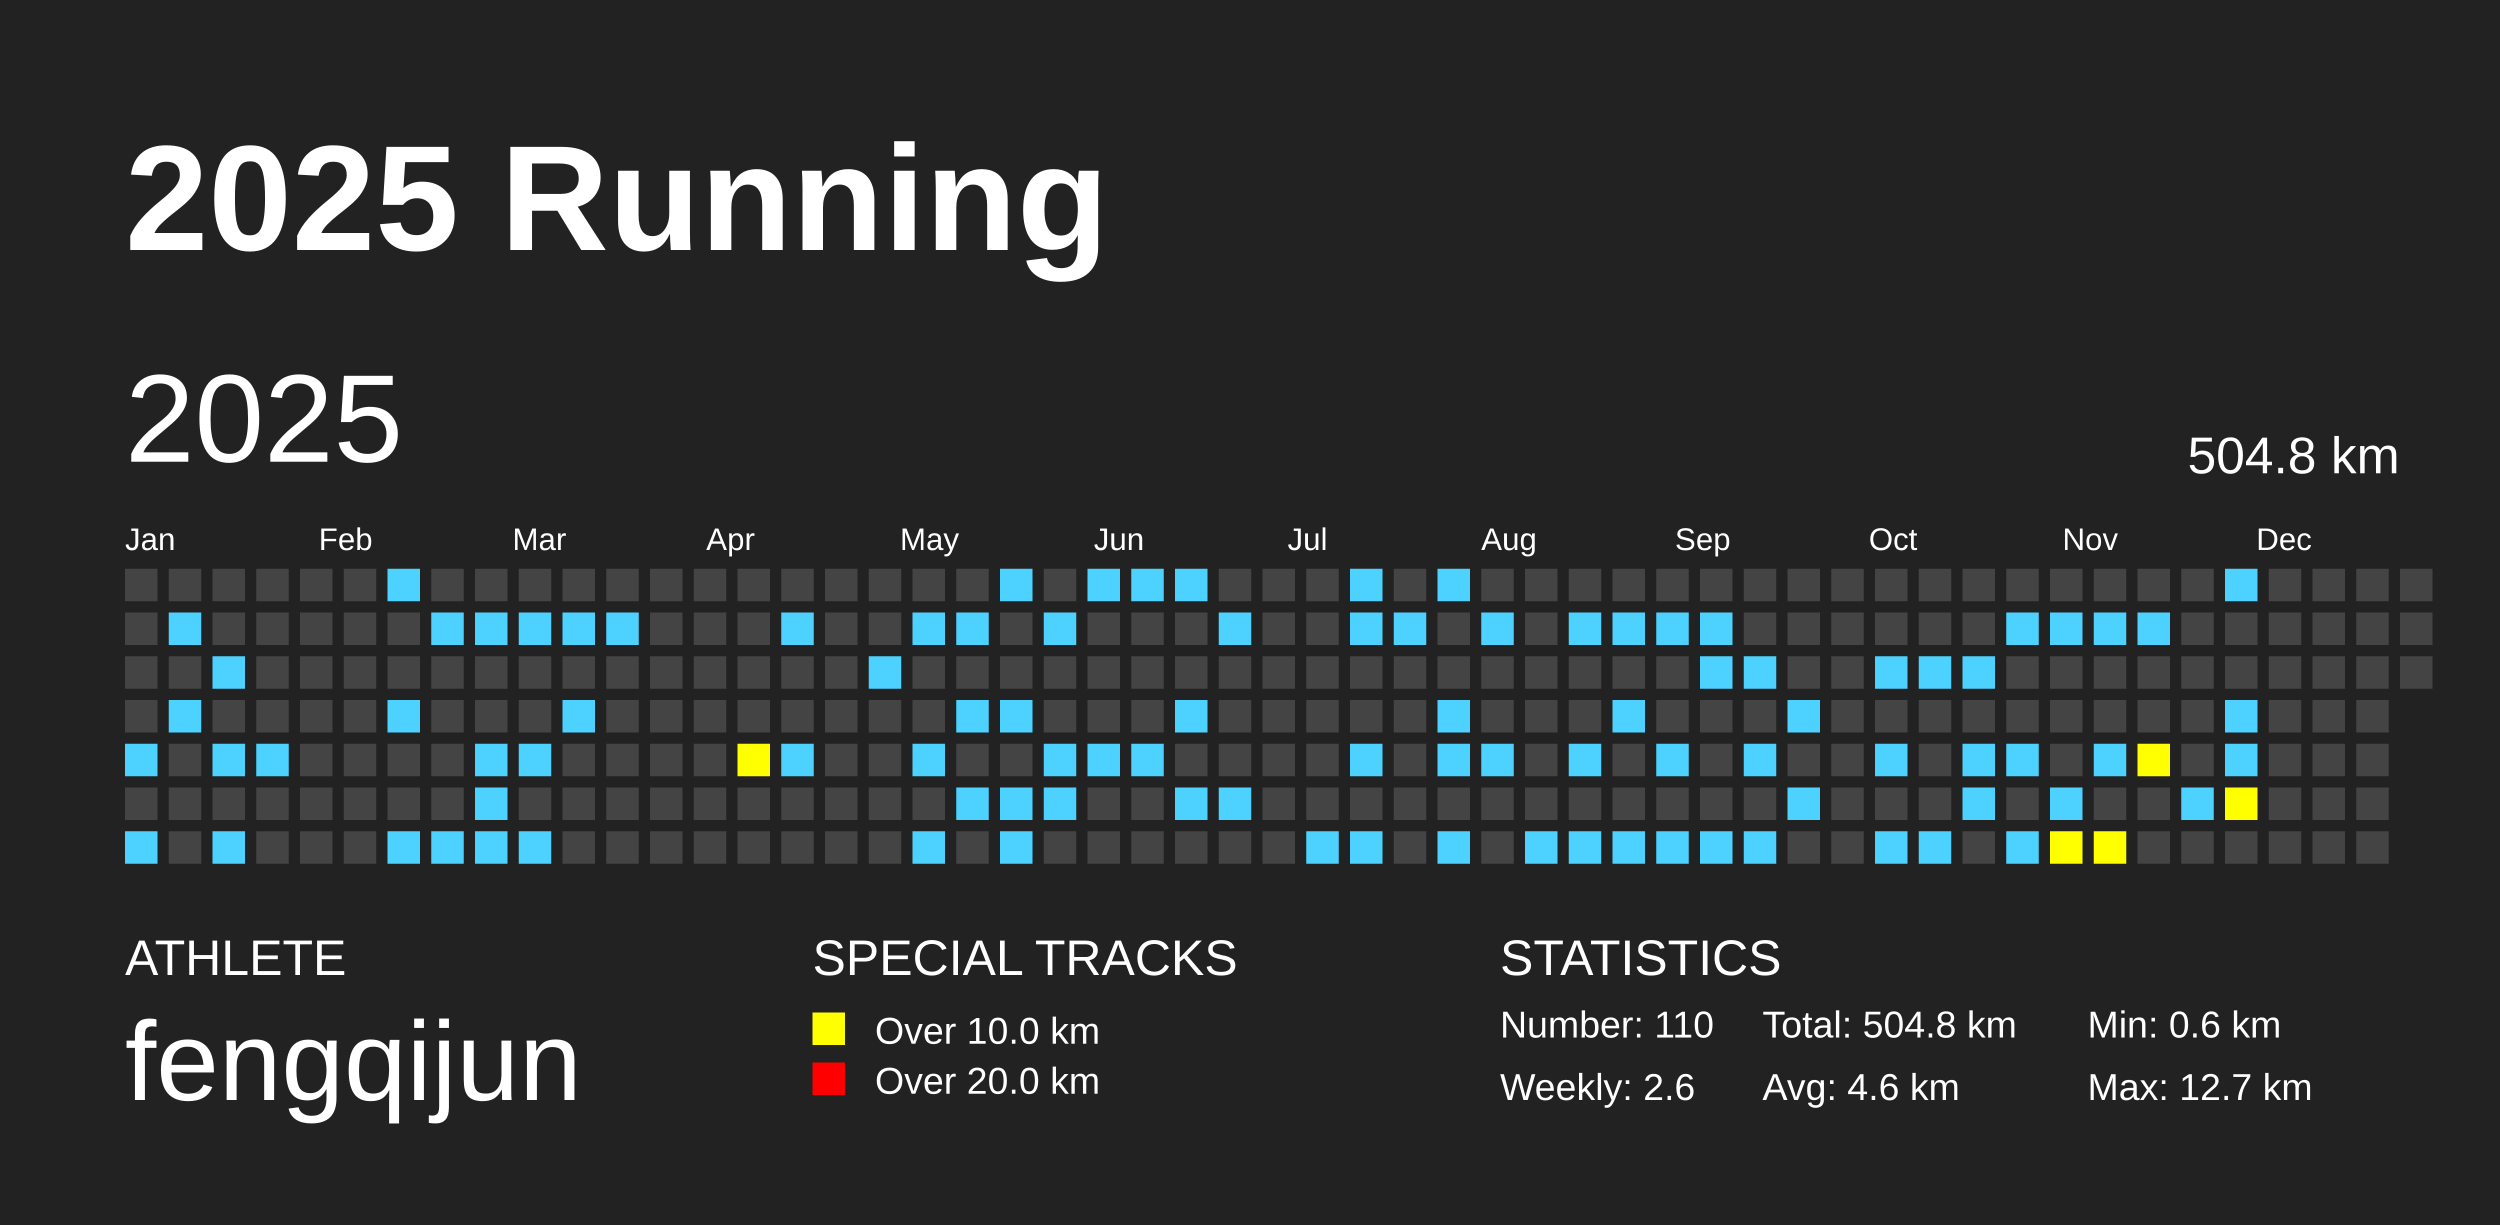
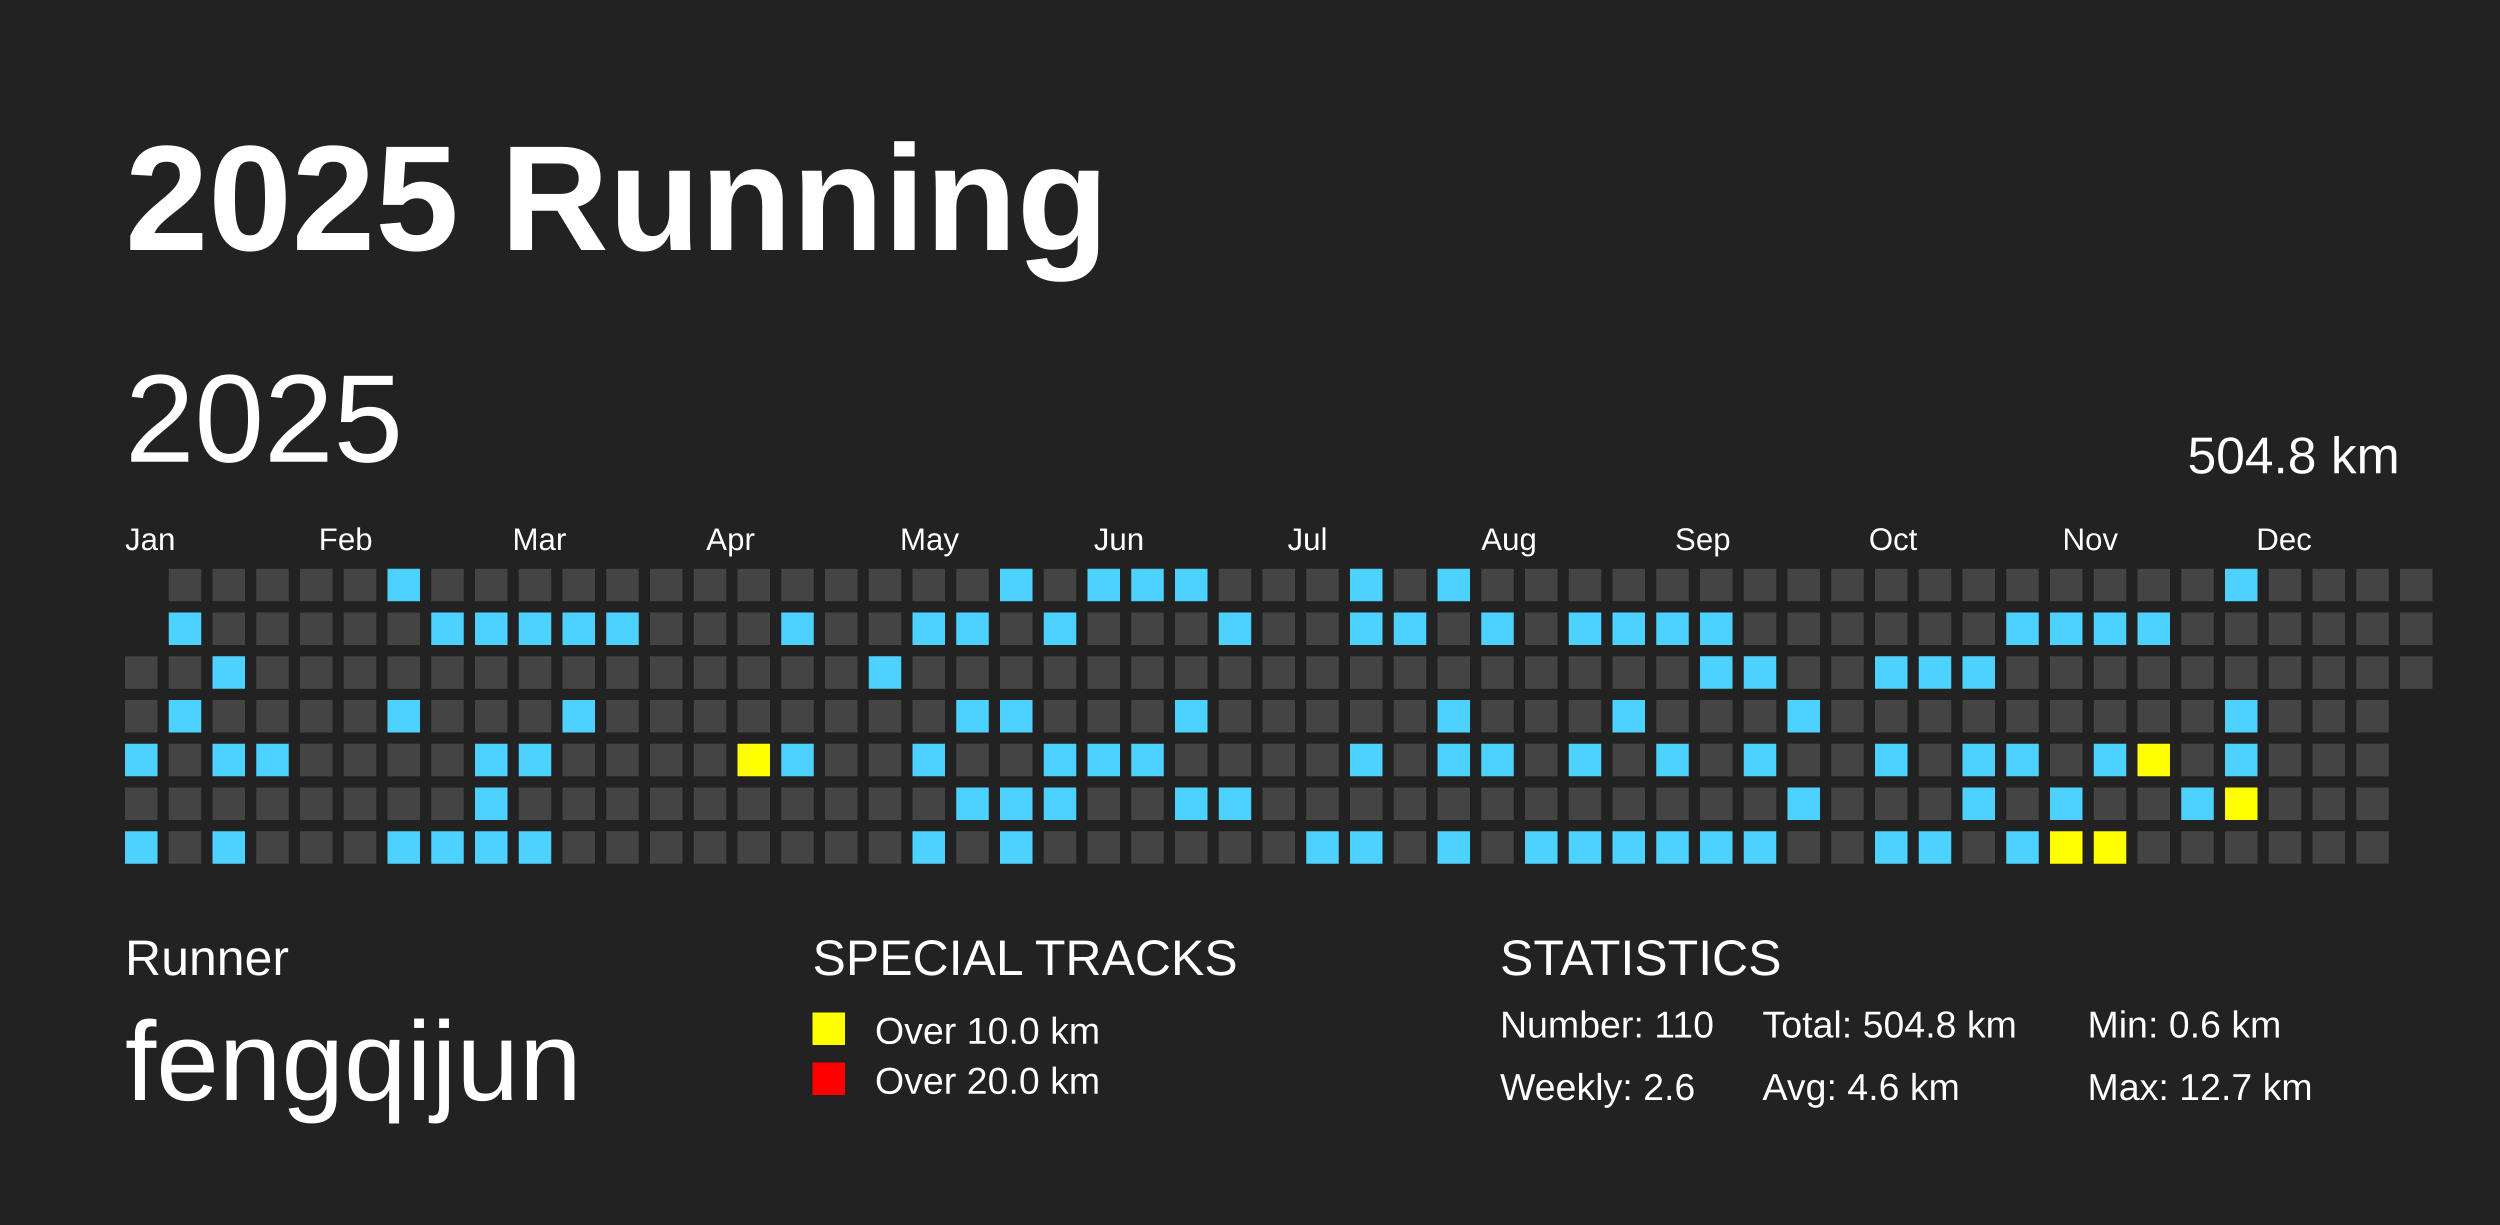
<svg xmlns="http://www.w3.org/2000/svg" baseProfile="full" height="98mm" version="1.1" viewBox="0,0,200,98" width="200mm">
  <defs />
  <rect fill="#222222" height="98" width="200" x="0" y="0" />
  <text fill="#FFFFFF" style="font-size:12px; font-family:Arial; font-weight:bold;" x="10" y="20">2025 Running</text>
-   <text fill="#FFFFFF" style="font-size:4px; font-family:Arial" x="10" y="78">ATHLETE</text>
+   <text fill="#FFFFFF" style="font-size:4px; font-family:Arial" x="10" y="78">Runner</text>
  <text fill="#FFFFFF" style="font-size:9px; font-family:Arial" x="10" y="88">fengqijun</text>
  <text fill="#FFFFFF" style="font-size:4px; font-family:Arial" x="65" y="78">SPECIAL TRACKS</text>
  <rect fill="yellow" height="2.6" width="2.6" x="65" y="81" />
  <text fill="#FFFFFF" style="font-size:3px; font-family:Arial" x="70" y="83.5">Over 10.0 km</text>
  <rect fill="red" height="2.6" width="2.6" x="65" y="85" />
  <text fill="#FFFFFF" style="font-size:3px; font-family:Arial" x="70" y="87.5">Over 20.0 km</text>
  <text fill="#FFFFFF" style="font-size:4px; font-family:Arial" x="120" y="78">STATISTICS</text>
  <text fill="#FFFFFF" style="font-size:3px; font-family:Arial" x="120" y="83">Number: 110</text>
  <text fill="#FFFFFF" style="font-size:3px; font-family:Arial" x="120" y="88">Weekly: 2.6</text>
  <text fill="#FFFFFF" style="font-size:3px; font-family:Arial" x="141" y="83">Total: 504.8 km</text>
  <text fill="#FFFFFF" style="font-size:3px; font-family:Arial" x="141" y="88">Avg: 4.6 km</text>
  <text fill="#FFFFFF" style="font-size:3px; font-family:Arial" x="167" y="83">Min: 0.6 km</text>
  <text fill="#FFFFFF" style="font-size:3px; font-family:Arial" x="167" y="88">Max: 12.7 km</text>
  <text dominant-baseline="hanging" fill="#FFFFFF" style="font-size:10.0px; font-family:Arial;" x="10" y="30">2025</text>
  <text dominant-baseline="hanging" fill="#FFFFFF" style="font-size:4.125px; font-family:Arial;" x="175" y="35">504.8 km</text>
  <text fill="#FFFFFF" style="font-size:2.5px; font-family:Arial" x="10.0" y="44">Jan</text>
  <text fill="#FFFFFF" style="font-size:2.5px; font-family:Arial" x="25.5" y="44">Feb</text>
  <text fill="#FFFFFF" style="font-size:2.5px; font-family:Arial" x="41.0" y="44">Mar</text>
  <text fill="#FFFFFF" style="font-size:2.5px; font-family:Arial" x="56.5" y="44">Apr</text>
  <text fill="#FFFFFF" style="font-size:2.5px; font-family:Arial" x="72.0" y="44">May</text>
  <text fill="#FFFFFF" style="font-size:2.5px; font-family:Arial" x="87.5" y="44">Jun</text>
  <text fill="#FFFFFF" style="font-size:2.5px; font-family:Arial" x="103.0" y="44">Jul</text>
  <text fill="#FFFFFF" style="font-size:2.5px; font-family:Arial" x="118.5" y="44">Aug</text>
  <text fill="#FFFFFF" style="font-size:2.5px; font-family:Arial" x="134.0" y="44">Sep</text>
  <text fill="#FFFFFF" style="font-size:2.5px; font-family:Arial" x="149.5" y="44">Oct</text>
  <text fill="#FFFFFF" style="font-size:2.5px; font-family:Arial" x="165.0" y="44">Nov</text>
  <text fill="#FFFFFF" style="font-size:2.5px; font-family:Arial" x="180.5" y="44">Dec</text>
-   <rect fill="#444444" height="2.6" width="2.6" x="10.0" y="45.5" />
-   <rect fill="#444444" height="2.6" width="2.6" x="10.0" y="49.0" />
  <rect fill="#444444" height="2.6" width="2.6" x="10.0" y="52.5" />
  <rect fill="#444444" height="2.6" width="2.6" x="10.0" y="56.0" />
  <rect fill="#4DD2FF" height="2.6" width="2.6" x="10.0" y="59.5" />
  <rect fill="#444444" height="2.6" width="2.6" x="10.0" y="63.0" />
  <rect fill="#4DD2FF" height="2.6" width="2.6" x="10.0" y="66.5" />
  <rect fill="#444444" height="2.6" width="2.6" x="13.5" y="45.5" />
  <rect fill="#4DD2FF" height="2.6" width="2.6" x="13.5" y="49.0" />
  <rect fill="#444444" height="2.6" width="2.6" x="13.5" y="52.5" />
  <rect fill="#4DD2FF" height="2.6" width="2.6" x="13.5" y="56.0" />
  <rect fill="#444444" height="2.6" width="2.6" x="13.5" y="59.5" />
  <rect fill="#444444" height="2.6" width="2.6" x="13.5" y="63.0" />
  <rect fill="#444444" height="2.6" width="2.6" x="13.5" y="66.5" />
  <rect fill="#444444" height="2.6" width="2.6" x="17.0" y="45.5" />
  <rect fill="#444444" height="2.6" width="2.6" x="17.0" y="49.0" />
  <rect fill="#4DD2FF" height="2.6" width="2.6" x="17.0" y="52.5" />
  <rect fill="#444444" height="2.6" width="2.6" x="17.0" y="56.0" />
  <rect fill="#4DD2FF" height="2.6" width="2.6" x="17.0" y="59.5" />
  <rect fill="#444444" height="2.6" width="2.6" x="17.0" y="63.0" />
  <rect fill="#4DD2FF" height="2.6" width="2.6" x="17.0" y="66.5" />
  <rect fill="#444444" height="2.6" width="2.6" x="20.5" y="45.5" />
  <rect fill="#444444" height="2.6" width="2.6" x="20.5" y="49.0" />
  <rect fill="#444444" height="2.6" width="2.6" x="20.5" y="52.5" />
  <rect fill="#444444" height="2.6" width="2.6" x="20.5" y="56.0" />
  <rect fill="#4DD2FF" height="2.6" width="2.6" x="20.5" y="59.5" />
  <rect fill="#444444" height="2.6" width="2.6" x="20.5" y="63.0" />
  <rect fill="#444444" height="2.6" width="2.6" x="20.5" y="66.5" />
  <rect fill="#444444" height="2.6" width="2.6" x="24.0" y="45.5" />
  <rect fill="#444444" height="2.6" width="2.6" x="24.0" y="49.0" />
  <rect fill="#444444" height="2.6" width="2.6" x="24.0" y="52.5" />
  <rect fill="#444444" height="2.6" width="2.6" x="24.0" y="56.0" />
  <rect fill="#444444" height="2.6" width="2.6" x="24.0" y="59.5" />
  <rect fill="#444444" height="2.6" width="2.6" x="24.0" y="63.0" />
  <rect fill="#444444" height="2.6" width="2.6" x="24.0" y="66.5" />
  <rect fill="#444444" height="2.6" width="2.6" x="27.5" y="45.5" />
  <rect fill="#444444" height="2.6" width="2.6" x="27.5" y="49.0" />
  <rect fill="#444444" height="2.6" width="2.6" x="27.5" y="52.5" />
  <rect fill="#444444" height="2.6" width="2.6" x="27.5" y="56.0" />
  <rect fill="#444444" height="2.6" width="2.6" x="27.5" y="59.5" />
  <rect fill="#444444" height="2.6" width="2.6" x="27.5" y="63.0" />
  <rect fill="#444444" height="2.6" width="2.6" x="27.5" y="66.5" />
  <rect fill="#4DD2FF" height="2.6" width="2.6" x="31.0" y="45.5" />
  <rect fill="#444444" height="2.6" width="2.6" x="31.0" y="49.0" />
  <rect fill="#444444" height="2.6" width="2.6" x="31.0" y="52.5" />
  <rect fill="#4DD2FF" height="2.6" width="2.6" x="31.0" y="56.0" />
  <rect fill="#444444" height="2.6" width="2.6" x="31.0" y="59.5" />
  <rect fill="#444444" height="2.6" width="2.6" x="31.0" y="63.0" />
  <rect fill="#4DD2FF" height="2.6" width="2.6" x="31.0" y="66.5" />
  <rect fill="#444444" height="2.6" width="2.6" x="34.5" y="45.5" />
  <rect fill="#4DD2FF" height="2.6" width="2.6" x="34.5" y="49.0" />
  <rect fill="#444444" height="2.6" width="2.6" x="34.5" y="52.5" />
  <rect fill="#444444" height="2.6" width="2.6" x="34.5" y="56.0" />
  <rect fill="#444444" height="2.6" width="2.6" x="34.5" y="59.5" />
  <rect fill="#444444" height="2.6" width="2.6" x="34.5" y="63.0" />
  <rect fill="#4DD2FF" height="2.6" width="2.6" x="34.5" y="66.5" />
  <rect fill="#444444" height="2.6" width="2.6" x="38.0" y="45.5" />
  <rect fill="#4DD2FF" height="2.6" width="2.6" x="38.0" y="49.0" />
  <rect fill="#444444" height="2.6" width="2.6" x="38.0" y="52.5" />
  <rect fill="#444444" height="2.6" width="2.6" x="38.0" y="56.0" />
  <rect fill="#4DD2FF" height="2.6" width="2.6" x="38.0" y="59.5" />
  <rect fill="#4DD2FF" height="2.6" width="2.6" x="38.0" y="63.0" />
  <rect fill="#4DD2FF" height="2.6" width="2.6" x="38.0" y="66.5" />
  <rect fill="#444444" height="2.6" width="2.6" x="41.5" y="45.5" />
  <rect fill="#4DD2FF" height="2.6" width="2.6" x="41.5" y="49.0" />
  <rect fill="#444444" height="2.6" width="2.6" x="41.5" y="52.5" />
  <rect fill="#444444" height="2.6" width="2.6" x="41.5" y="56.0" />
  <rect fill="#4DD2FF" height="2.6" width="2.6" x="41.5" y="59.5" />
  <rect fill="#444444" height="2.6" width="2.6" x="41.5" y="63.0" />
  <rect fill="#4DD2FF" height="2.6" width="2.6" x="41.5" y="66.5" />
  <rect fill="#444444" height="2.6" width="2.6" x="45.0" y="45.5" />
  <rect fill="#4DD2FF" height="2.6" width="2.6" x="45.0" y="49.0" />
  <rect fill="#444444" height="2.6" width="2.6" x="45.0" y="52.5" />
  <rect fill="#4DD2FF" height="2.6" width="2.6" x="45.0" y="56.0" />
  <rect fill="#444444" height="2.6" width="2.6" x="45.0" y="59.5" />
  <rect fill="#444444" height="2.6" width="2.6" x="45.0" y="63.0" />
  <rect fill="#444444" height="2.6" width="2.6" x="45.0" y="66.5" />
  <rect fill="#444444" height="2.6" width="2.6" x="48.5" y="45.5" />
  <rect fill="#4DD2FF" height="2.6" width="2.6" x="48.5" y="49.0" />
  <rect fill="#444444" height="2.6" width="2.6" x="48.5" y="52.5" />
  <rect fill="#444444" height="2.6" width="2.6" x="48.5" y="56.0" />
  <rect fill="#444444" height="2.6" width="2.6" x="48.5" y="59.5" />
  <rect fill="#444444" height="2.6" width="2.6" x="48.5" y="63.0" />
  <rect fill="#444444" height="2.6" width="2.6" x="48.5" y="66.5" />
  <rect fill="#444444" height="2.6" width="2.6" x="52.0" y="45.5" />
  <rect fill="#444444" height="2.6" width="2.6" x="52.0" y="49.0" />
  <rect fill="#444444" height="2.6" width="2.6" x="52.0" y="52.5" />
  <rect fill="#444444" height="2.6" width="2.6" x="52.0" y="56.0" />
  <rect fill="#444444" height="2.6" width="2.6" x="52.0" y="59.5" />
  <rect fill="#444444" height="2.6" width="2.6" x="52.0" y="63.0" />
  <rect fill="#444444" height="2.6" width="2.6" x="52.0" y="66.5" />
  <rect fill="#444444" height="2.6" width="2.6" x="55.5" y="45.5" />
  <rect fill="#444444" height="2.6" width="2.6" x="55.5" y="49.0" />
  <rect fill="#444444" height="2.6" width="2.6" x="55.5" y="52.5" />
  <rect fill="#444444" height="2.6" width="2.6" x="55.5" y="56.0" />
  <rect fill="#444444" height="2.6" width="2.6" x="55.5" y="59.5" />
  <rect fill="#444444" height="2.6" width="2.6" x="55.5" y="63.0" />
  <rect fill="#444444" height="2.6" width="2.6" x="55.5" y="66.5" />
  <rect fill="#444444" height="2.6" width="2.6" x="59.0" y="45.5" />
  <rect fill="#444444" height="2.6" width="2.6" x="59.0" y="49.0" />
  <rect fill="#444444" height="2.6" width="2.6" x="59.0" y="52.5" />
  <rect fill="#444444" height="2.6" width="2.6" x="59.0" y="56.0" />
  <rect fill="yellow" height="2.6" width="2.6" x="59.0" y="59.5" />
  <rect fill="#444444" height="2.6" width="2.6" x="59.0" y="63.0" />
  <rect fill="#444444" height="2.6" width="2.6" x="59.0" y="66.5" />
  <rect fill="#444444" height="2.6" width="2.6" x="62.5" y="45.5" />
  <rect fill="#4DD2FF" height="2.6" width="2.6" x="62.5" y="49.0" />
  <rect fill="#444444" height="2.6" width="2.6" x="62.5" y="52.5" />
  <rect fill="#444444" height="2.6" width="2.6" x="62.5" y="56.0" />
  <rect fill="#4DD2FF" height="2.6" width="2.6" x="62.5" y="59.5" />
  <rect fill="#444444" height="2.6" width="2.6" x="62.5" y="63.0" />
  <rect fill="#444444" height="2.6" width="2.6" x="62.5" y="66.5" />
  <rect fill="#444444" height="2.6" width="2.6" x="66.0" y="45.5" />
  <rect fill="#444444" height="2.6" width="2.6" x="66.0" y="49.0" />
  <rect fill="#444444" height="2.6" width="2.6" x="66.0" y="52.5" />
  <rect fill="#444444" height="2.6" width="2.6" x="66.0" y="56.0" />
  <rect fill="#444444" height="2.6" width="2.6" x="66.0" y="59.5" />
  <rect fill="#444444" height="2.6" width="2.6" x="66.0" y="63.0" />
  <rect fill="#444444" height="2.6" width="2.6" x="66.0" y="66.5" />
  <rect fill="#444444" height="2.6" width="2.6" x="69.5" y="45.5" />
  <rect fill="#444444" height="2.6" width="2.6" x="69.5" y="49.0" />
  <rect fill="#4DD2FF" height="2.6" width="2.6" x="69.5" y="52.5" />
  <rect fill="#444444" height="2.6" width="2.6" x="69.5" y="56.0" />
  <rect fill="#444444" height="2.6" width="2.6" x="69.5" y="59.5" />
  <rect fill="#444444" height="2.6" width="2.6" x="69.5" y="63.0" />
  <rect fill="#444444" height="2.6" width="2.6" x="69.5" y="66.5" />
  <rect fill="#444444" height="2.6" width="2.6" x="73.0" y="45.5" />
  <rect fill="#4DD2FF" height="2.6" width="2.6" x="73.0" y="49.0" />
  <rect fill="#444444" height="2.6" width="2.6" x="73.0" y="52.5" />
  <rect fill="#444444" height="2.6" width="2.6" x="73.0" y="56.0" />
  <rect fill="#4DD2FF" height="2.6" width="2.6" x="73.0" y="59.5" />
  <rect fill="#444444" height="2.6" width="2.6" x="73.0" y="63.0" />
  <rect fill="#4DD2FF" height="2.6" width="2.6" x="73.0" y="66.5" />
  <rect fill="#444444" height="2.6" width="2.6" x="76.5" y="45.5" />
  <rect fill="#4DD2FF" height="2.6" width="2.6" x="76.5" y="49.0" />
  <rect fill="#444444" height="2.6" width="2.6" x="76.5" y="52.5" />
  <rect fill="#4DD2FF" height="2.6" width="2.6" x="76.5" y="56.0" />
  <rect fill="#444444" height="2.6" width="2.6" x="76.5" y="59.5" />
  <rect fill="#4DD2FF" height="2.6" width="2.6" x="76.5" y="63.0" />
  <rect fill="#444444" height="2.6" width="2.6" x="76.5" y="66.5" />
  <rect fill="#4DD2FF" height="2.6" width="2.6" x="80.0" y="45.5" />
  <rect fill="#444444" height="2.6" width="2.6" x="80.0" y="49.0" />
  <rect fill="#444444" height="2.6" width="2.6" x="80.0" y="52.5" />
  <rect fill="#4DD2FF" height="2.6" width="2.6" x="80.0" y="56.0" />
  <rect fill="#444444" height="2.6" width="2.6" x="80.0" y="59.5" />
  <rect fill="#4DD2FF" height="2.6" width="2.6" x="80.0" y="63.0" />
  <rect fill="#4DD2FF" height="2.6" width="2.6" x="80.0" y="66.5" />
  <rect fill="#444444" height="2.6" width="2.6" x="83.5" y="45.5" />
  <rect fill="#4DD2FF" height="2.6" width="2.6" x="83.5" y="49.0" />
  <rect fill="#444444" height="2.6" width="2.6" x="83.5" y="52.5" />
  <rect fill="#444444" height="2.6" width="2.6" x="83.5" y="56.0" />
  <rect fill="#4DD2FF" height="2.6" width="2.6" x="83.5" y="59.5" />
  <rect fill="#4DD2FF" height="2.6" width="2.6" x="83.5" y="63.0" />
  <rect fill="#444444" height="2.6" width="2.6" x="83.5" y="66.5" />
  <rect fill="#4DD2FF" height="2.6" width="2.6" x="87.0" y="45.5" />
  <rect fill="#444444" height="2.6" width="2.6" x="87.0" y="49.0" />
  <rect fill="#444444" height="2.6" width="2.6" x="87.0" y="52.5" />
  <rect fill="#444444" height="2.6" width="2.6" x="87.0" y="56.0" />
  <rect fill="#4DD2FF" height="2.6" width="2.6" x="87.0" y="59.5" />
  <rect fill="#444444" height="2.6" width="2.6" x="87.0" y="63.0" />
  <rect fill="#444444" height="2.6" width="2.6" x="87.0" y="66.5" />
  <rect fill="#4DD2FF" height="2.6" width="2.6" x="90.5" y="45.5" />
  <rect fill="#444444" height="2.6" width="2.6" x="90.5" y="49.0" />
  <rect fill="#444444" height="2.6" width="2.6" x="90.5" y="52.5" />
  <rect fill="#444444" height="2.6" width="2.6" x="90.5" y="56.0" />
  <rect fill="#4DD2FF" height="2.6" width="2.6" x="90.5" y="59.5" />
  <rect fill="#444444" height="2.6" width="2.6" x="90.5" y="63.0" />
  <rect fill="#444444" height="2.6" width="2.6" x="90.5" y="66.5" />
  <rect fill="#4DD2FF" height="2.6" width="2.6" x="94.0" y="45.5" />
  <rect fill="#444444" height="2.6" width="2.6" x="94.0" y="49.0" />
  <rect fill="#444444" height="2.6" width="2.6" x="94.0" y="52.5" />
  <rect fill="#4DD2FF" height="2.6" width="2.6" x="94.0" y="56.0" />
  <rect fill="#444444" height="2.6" width="2.6" x="94.0" y="59.5" />
  <rect fill="#4DD2FF" height="2.6" width="2.6" x="94.0" y="63.0" />
  <rect fill="#444444" height="2.6" width="2.6" x="94.0" y="66.5" />
  <rect fill="#444444" height="2.6" width="2.6" x="97.5" y="45.5" />
  <rect fill="#4DD2FF" height="2.6" width="2.6" x="97.5" y="49.0" />
  <rect fill="#444444" height="2.6" width="2.6" x="97.5" y="52.5" />
  <rect fill="#444444" height="2.6" width="2.6" x="97.5" y="56.0" />
  <rect fill="#444444" height="2.6" width="2.6" x="97.5" y="59.5" />
  <rect fill="#4DD2FF" height="2.6" width="2.6" x="97.5" y="63.0" />
  <rect fill="#444444" height="2.6" width="2.6" x="97.5" y="66.5" />
  <rect fill="#444444" height="2.6" width="2.6" x="101.0" y="45.5" />
  <rect fill="#444444" height="2.6" width="2.6" x="101.0" y="49.0" />
  <rect fill="#444444" height="2.6" width="2.6" x="101.0" y="52.5" />
  <rect fill="#444444" height="2.6" width="2.6" x="101.0" y="56.0" />
  <rect fill="#444444" height="2.6" width="2.6" x="101.0" y="59.5" />
  <rect fill="#444444" height="2.6" width="2.6" x="101.0" y="63.0" />
  <rect fill="#444444" height="2.6" width="2.6" x="101.0" y="66.5" />
  <rect fill="#444444" height="2.6" width="2.6" x="104.5" y="45.5" />
  <rect fill="#444444" height="2.6" width="2.6" x="104.5" y="49.0" />
  <rect fill="#444444" height="2.6" width="2.6" x="104.5" y="52.5" />
  <rect fill="#444444" height="2.6" width="2.6" x="104.5" y="56.0" />
  <rect fill="#444444" height="2.6" width="2.6" x="104.5" y="59.5" />
  <rect fill="#444444" height="2.6" width="2.6" x="104.5" y="63.0" />
  <rect fill="#4DD2FF" height="2.6" width="2.6" x="104.5" y="66.5" />
  <rect fill="#4DD2FF" height="2.6" width="2.6" x="108.0" y="45.5" />
  <rect fill="#4DD2FF" height="2.6" width="2.6" x="108.0" y="49.0" />
  <rect fill="#444444" height="2.6" width="2.6" x="108.0" y="52.5" />
  <rect fill="#444444" height="2.6" width="2.6" x="108.0" y="56.0" />
  <rect fill="#4DD2FF" height="2.6" width="2.6" x="108.0" y="59.5" />
  <rect fill="#444444" height="2.6" width="2.6" x="108.0" y="63.0" />
  <rect fill="#4DD2FF" height="2.6" width="2.6" x="108.0" y="66.5" />
  <rect fill="#444444" height="2.6" width="2.6" x="111.5" y="45.5" />
  <rect fill="#4DD2FF" height="2.6" width="2.6" x="111.5" y="49.0" />
  <rect fill="#444444" height="2.6" width="2.6" x="111.5" y="52.5" />
  <rect fill="#444444" height="2.6" width="2.6" x="111.5" y="56.0" />
  <rect fill="#444444" height="2.6" width="2.6" x="111.5" y="59.5" />
  <rect fill="#444444" height="2.6" width="2.6" x="111.5" y="63.0" />
  <rect fill="#444444" height="2.6" width="2.6" x="111.5" y="66.5" />
  <rect fill="#4DD2FF" height="2.6" width="2.6" x="115.0" y="45.5" />
  <rect fill="#444444" height="2.6" width="2.6" x="115.0" y="49.0" />
  <rect fill="#444444" height="2.6" width="2.6" x="115.0" y="52.5" />
  <rect fill="#4DD2FF" height="2.6" width="2.6" x="115.0" y="56.0" />
  <rect fill="#4DD2FF" height="2.6" width="2.6" x="115.0" y="59.5" />
  <rect fill="#444444" height="2.6" width="2.6" x="115.0" y="63.0" />
  <rect fill="#4DD2FF" height="2.6" width="2.6" x="115.0" y="66.5" />
  <rect fill="#444444" height="2.6" width="2.6" x="118.5" y="45.5" />
  <rect fill="#4DD2FF" height="2.6" width="2.6" x="118.5" y="49.0" />
  <rect fill="#444444" height="2.6" width="2.6" x="118.5" y="52.5" />
  <rect fill="#444444" height="2.6" width="2.6" x="118.5" y="56.0" />
  <rect fill="#4DD2FF" height="2.6" width="2.6" x="118.5" y="59.5" />
  <rect fill="#444444" height="2.6" width="2.6" x="118.5" y="63.0" />
  <rect fill="#444444" height="2.6" width="2.6" x="118.5" y="66.5" />
  <rect fill="#444444" height="2.6" width="2.6" x="122.0" y="45.5" />
  <rect fill="#444444" height="2.6" width="2.6" x="122.0" y="49.0" />
  <rect fill="#444444" height="2.6" width="2.6" x="122.0" y="52.5" />
  <rect fill="#444444" height="2.6" width="2.6" x="122.0" y="56.0" />
  <rect fill="#444444" height="2.6" width="2.6" x="122.0" y="59.5" />
  <rect fill="#444444" height="2.6" width="2.6" x="122.0" y="63.0" />
  <rect fill="#4DD2FF" height="2.6" width="2.6" x="122.0" y="66.5" />
  <rect fill="#444444" height="2.6" width="2.6" x="125.5" y="45.5" />
  <rect fill="#4DD2FF" height="2.6" width="2.6" x="125.5" y="49.0" />
  <rect fill="#444444" height="2.6" width="2.6" x="125.5" y="52.5" />
  <rect fill="#444444" height="2.6" width="2.6" x="125.5" y="56.0" />
  <rect fill="#4DD2FF" height="2.6" width="2.6" x="125.5" y="59.5" />
  <rect fill="#444444" height="2.6" width="2.6" x="125.5" y="63.0" />
  <rect fill="#4DD2FF" height="2.6" width="2.6" x="125.5" y="66.5" />
  <rect fill="#444444" height="2.6" width="2.6" x="129.0" y="45.5" />
  <rect fill="#4DD2FF" height="2.6" width="2.6" x="129.0" y="49.0" />
  <rect fill="#444444" height="2.6" width="2.6" x="129.0" y="52.5" />
  <rect fill="#4DD2FF" height="2.6" width="2.6" x="129.0" y="56.0" />
  <rect fill="#444444" height="2.6" width="2.6" x="129.0" y="59.5" />
  <rect fill="#444444" height="2.6" width="2.6" x="129.0" y="63.0" />
  <rect fill="#4DD2FF" height="2.6" width="2.6" x="129.0" y="66.5" />
  <rect fill="#444444" height="2.6" width="2.6" x="132.5" y="45.5" />
  <rect fill="#4DD2FF" height="2.6" width="2.6" x="132.5" y="49.0" />
  <rect fill="#444444" height="2.6" width="2.6" x="132.5" y="52.5" />
  <rect fill="#444444" height="2.6" width="2.6" x="132.5" y="56.0" />
  <rect fill="#4DD2FF" height="2.6" width="2.6" x="132.5" y="59.5" />
  <rect fill="#444444" height="2.6" width="2.6" x="132.5" y="63.0" />
  <rect fill="#4DD2FF" height="2.6" width="2.6" x="132.5" y="66.5" />
  <rect fill="#444444" height="2.6" width="2.6" x="136.0" y="45.5" />
  <rect fill="#4DD2FF" height="2.6" width="2.6" x="136.0" y="49.0" />
  <rect fill="#4DD2FF" height="2.6" width="2.6" x="136.0" y="52.5" />
  <rect fill="#444444" height="2.6" width="2.6" x="136.0" y="56.0" />
  <rect fill="#444444" height="2.6" width="2.6" x="136.0" y="59.5" />
  <rect fill="#444444" height="2.6" width="2.6" x="136.0" y="63.0" />
  <rect fill="#4DD2FF" height="2.6" width="2.6" x="136.0" y="66.5" />
  <rect fill="#444444" height="2.6" width="2.6" x="139.5" y="45.5" />
  <rect fill="#444444" height="2.6" width="2.6" x="139.5" y="49.0" />
  <rect fill="#4DD2FF" height="2.6" width="2.6" x="139.5" y="52.5" />
  <rect fill="#444444" height="2.6" width="2.6" x="139.5" y="56.0" />
  <rect fill="#4DD2FF" height="2.6" width="2.6" x="139.5" y="59.5" />
  <rect fill="#444444" height="2.6" width="2.6" x="139.5" y="63.0" />
  <rect fill="#4DD2FF" height="2.6" width="2.6" x="139.5" y="66.5" />
  <rect fill="#444444" height="2.6" width="2.6" x="143.0" y="45.5" />
  <rect fill="#444444" height="2.6" width="2.6" x="143.0" y="49.0" />
  <rect fill="#444444" height="2.6" width="2.6" x="143.0" y="52.5" />
  <rect fill="#4DD2FF" height="2.6" width="2.6" x="143.0" y="56.0" />
  <rect fill="#444444" height="2.6" width="2.6" x="143.0" y="59.5" />
  <rect fill="#4DD2FF" height="2.6" width="2.6" x="143.0" y="63.0" />
  <rect fill="#444444" height="2.6" width="2.6" x="143.0" y="66.5" />
  <rect fill="#444444" height="2.6" width="2.6" x="146.5" y="45.5" />
  <rect fill="#444444" height="2.6" width="2.6" x="146.5" y="49.0" />
  <rect fill="#444444" height="2.6" width="2.6" x="146.5" y="52.5" />
  <rect fill="#444444" height="2.6" width="2.6" x="146.5" y="56.0" />
  <rect fill="#444444" height="2.6" width="2.6" x="146.5" y="59.5" />
  <rect fill="#444444" height="2.6" width="2.6" x="146.5" y="63.0" />
  <rect fill="#444444" height="2.6" width="2.6" x="146.5" y="66.5" />
  <rect fill="#444444" height="2.6" width="2.6" x="150.0" y="45.5" />
  <rect fill="#444444" height="2.6" width="2.6" x="150.0" y="49.0" />
  <rect fill="#4DD2FF" height="2.6" width="2.6" x="150.0" y="52.5" />
  <rect fill="#444444" height="2.6" width="2.6" x="150.0" y="56.0" />
  <rect fill="#4DD2FF" height="2.6" width="2.6" x="150.0" y="59.5" />
  <rect fill="#444444" height="2.6" width="2.6" x="150.0" y="63.0" />
  <rect fill="#4DD2FF" height="2.6" width="2.6" x="150.0" y="66.5" />
  <rect fill="#444444" height="2.6" width="2.6" x="153.5" y="45.5" />
  <rect fill="#444444" height="2.6" width="2.6" x="153.5" y="49.0" />
  <rect fill="#4DD2FF" height="2.6" width="2.6" x="153.5" y="52.5" />
  <rect fill="#444444" height="2.6" width="2.6" x="153.5" y="56.0" />
  <rect fill="#444444" height="2.6" width="2.6" x="153.5" y="59.5" />
  <rect fill="#444444" height="2.6" width="2.6" x="153.5" y="63.0" />
  <rect fill="#4DD2FF" height="2.6" width="2.6" x="153.5" y="66.5" />
  <rect fill="#444444" height="2.6" width="2.6" x="157.0" y="45.5" />
  <rect fill="#444444" height="2.6" width="2.6" x="157.0" y="49.0" />
  <rect fill="#4DD2FF" height="2.6" width="2.6" x="157.0" y="52.5" />
  <rect fill="#444444" height="2.6" width="2.6" x="157.0" y="56.0" />
  <rect fill="#4DD2FF" height="2.6" width="2.6" x="157.0" y="59.5" />
  <rect fill="#4DD2FF" height="2.6" width="2.6" x="157.0" y="63.0" />
  <rect fill="#444444" height="2.6" width="2.6" x="157.0" y="66.5" />
  <rect fill="#444444" height="2.6" width="2.6" x="160.5" y="45.5" />
  <rect fill="#4DD2FF" height="2.6" width="2.6" x="160.5" y="49.0" />
  <rect fill="#444444" height="2.6" width="2.6" x="160.5" y="52.5" />
  <rect fill="#444444" height="2.6" width="2.6" x="160.5" y="56.0" />
  <rect fill="#4DD2FF" height="2.6" width="2.6" x="160.5" y="59.5" />
  <rect fill="#444444" height="2.6" width="2.6" x="160.5" y="63.0" />
  <rect fill="#4DD2FF" height="2.6" width="2.6" x="160.5" y="66.5" />
  <rect fill="#444444" height="2.6" width="2.6" x="164.0" y="45.5" />
  <rect fill="#4DD2FF" height="2.6" width="2.6" x="164.0" y="49.0" />
  <rect fill="#444444" height="2.6" width="2.6" x="164.0" y="52.5" />
  <rect fill="#444444" height="2.6" width="2.6" x="164.0" y="56.0" />
  <rect fill="#444444" height="2.6" width="2.6" x="164.0" y="59.5" />
  <rect fill="#4DD2FF" height="2.6" width="2.6" x="164.0" y="63.0" />
  <rect fill="yellow" height="2.6" width="2.6" x="164.0" y="66.5" />
  <rect fill="#444444" height="2.6" width="2.6" x="167.5" y="45.5" />
  <rect fill="#4DD2FF" height="2.6" width="2.6" x="167.5" y="49.0" />
  <rect fill="#444444" height="2.6" width="2.6" x="167.5" y="52.5" />
  <rect fill="#444444" height="2.6" width="2.6" x="167.5" y="56.0" />
  <rect fill="#4DD2FF" height="2.6" width="2.6" x="167.5" y="59.5" />
  <rect fill="#444444" height="2.6" width="2.6" x="167.5" y="63.0" />
  <rect fill="yellow" height="2.6" width="2.6" x="167.5" y="66.5" />
  <rect fill="#444444" height="2.6" width="2.6" x="171.0" y="45.5" />
  <rect fill="#4DD2FF" height="2.6" width="2.6" x="171.0" y="49.0" />
  <rect fill="#444444" height="2.6" width="2.6" x="171.0" y="52.5" />
  <rect fill="#444444" height="2.6" width="2.6" x="171.0" y="56.0" />
  <rect fill="yellow" height="2.6" width="2.6" x="171.0" y="59.5" />
  <rect fill="#444444" height="2.6" width="2.6" x="171.0" y="63.0" />
  <rect fill="#444444" height="2.6" width="2.6" x="171.0" y="66.5" />
  <rect fill="#444444" height="2.6" width="2.6" x="174.5" y="45.5" />
  <rect fill="#444444" height="2.6" width="2.6" x="174.5" y="49.0" />
  <rect fill="#444444" height="2.6" width="2.6" x="174.5" y="52.5" />
  <rect fill="#444444" height="2.6" width="2.6" x="174.5" y="56.0" />
  <rect fill="#444444" height="2.6" width="2.6" x="174.5" y="59.5" />
  <rect fill="#4DD2FF" height="2.6" width="2.6" x="174.5" y="63.0" />
  <rect fill="#444444" height="2.6" width="2.6" x="174.5" y="66.5" />
  <rect fill="#4DD2FF" height="2.6" width="2.6" x="178.0" y="45.5" />
  <rect fill="#444444" height="2.6" width="2.6" x="178.0" y="49.0" />
  <rect fill="#444444" height="2.6" width="2.6" x="178.0" y="52.5" />
  <rect fill="#4DD2FF" height="2.6" width="2.6" x="178.0" y="56.0" />
  <rect fill="#4DD2FF" height="2.6" width="2.6" x="178.0" y="59.5" />
  <rect fill="yellow" height="2.6" width="2.6" x="178.0" y="63.0" />
  <rect fill="#444444" height="2.6" width="2.6" x="178.0" y="66.5" />
  <rect fill="#444444" height="2.6" width="2.6" x="181.5" y="45.5" />
  <rect fill="#444444" height="2.6" width="2.6" x="181.5" y="49.0" />
  <rect fill="#444444" height="2.6" width="2.6" x="181.5" y="52.5" />
  <rect fill="#444444" height="2.6" width="2.6" x="181.5" y="56.0" />
  <rect fill="#444444" height="2.6" width="2.6" x="181.5" y="59.5" />
  <rect fill="#444444" height="2.6" width="2.6" x="181.5" y="63.0" />
  <rect fill="#444444" height="2.6" width="2.6" x="181.5" y="66.5" />
  <rect fill="#444444" height="2.6" width="2.6" x="185.0" y="45.5" />
  <rect fill="#444444" height="2.6" width="2.6" x="185.0" y="49.0" />
  <rect fill="#444444" height="2.6" width="2.6" x="185.0" y="52.5" />
  <rect fill="#444444" height="2.6" width="2.6" x="185.0" y="56.0" />
  <rect fill="#444444" height="2.6" width="2.6" x="185.0" y="59.5" />
  <rect fill="#444444" height="2.6" width="2.6" x="185.0" y="63.0" />
  <rect fill="#444444" height="2.6" width="2.6" x="185.0" y="66.5" />
  <rect fill="#444444" height="2.6" width="2.6" x="188.5" y="45.5" />
  <rect fill="#444444" height="2.6" width="2.6" x="188.5" y="49.0" />
  <rect fill="#444444" height="2.6" width="2.6" x="188.5" y="52.5" />
  <rect fill="#444444" height="2.6" width="2.6" x="188.5" y="56.0" />
  <rect fill="#444444" height="2.6" width="2.6" x="188.5" y="59.5" />
  <rect fill="#444444" height="2.6" width="2.6" x="188.5" y="63.0" />
  <rect fill="#444444" height="2.6" width="2.6" x="188.5" y="66.5" />
  <rect fill="#444444" height="2.6" width="2.6" x="192.0" y="45.5" />
  <rect fill="#444444" height="2.6" width="2.6" x="192.0" y="49.0" />
  <rect fill="#444444" height="2.6" width="2.6" x="192.0" y="52.5" />
</svg>
